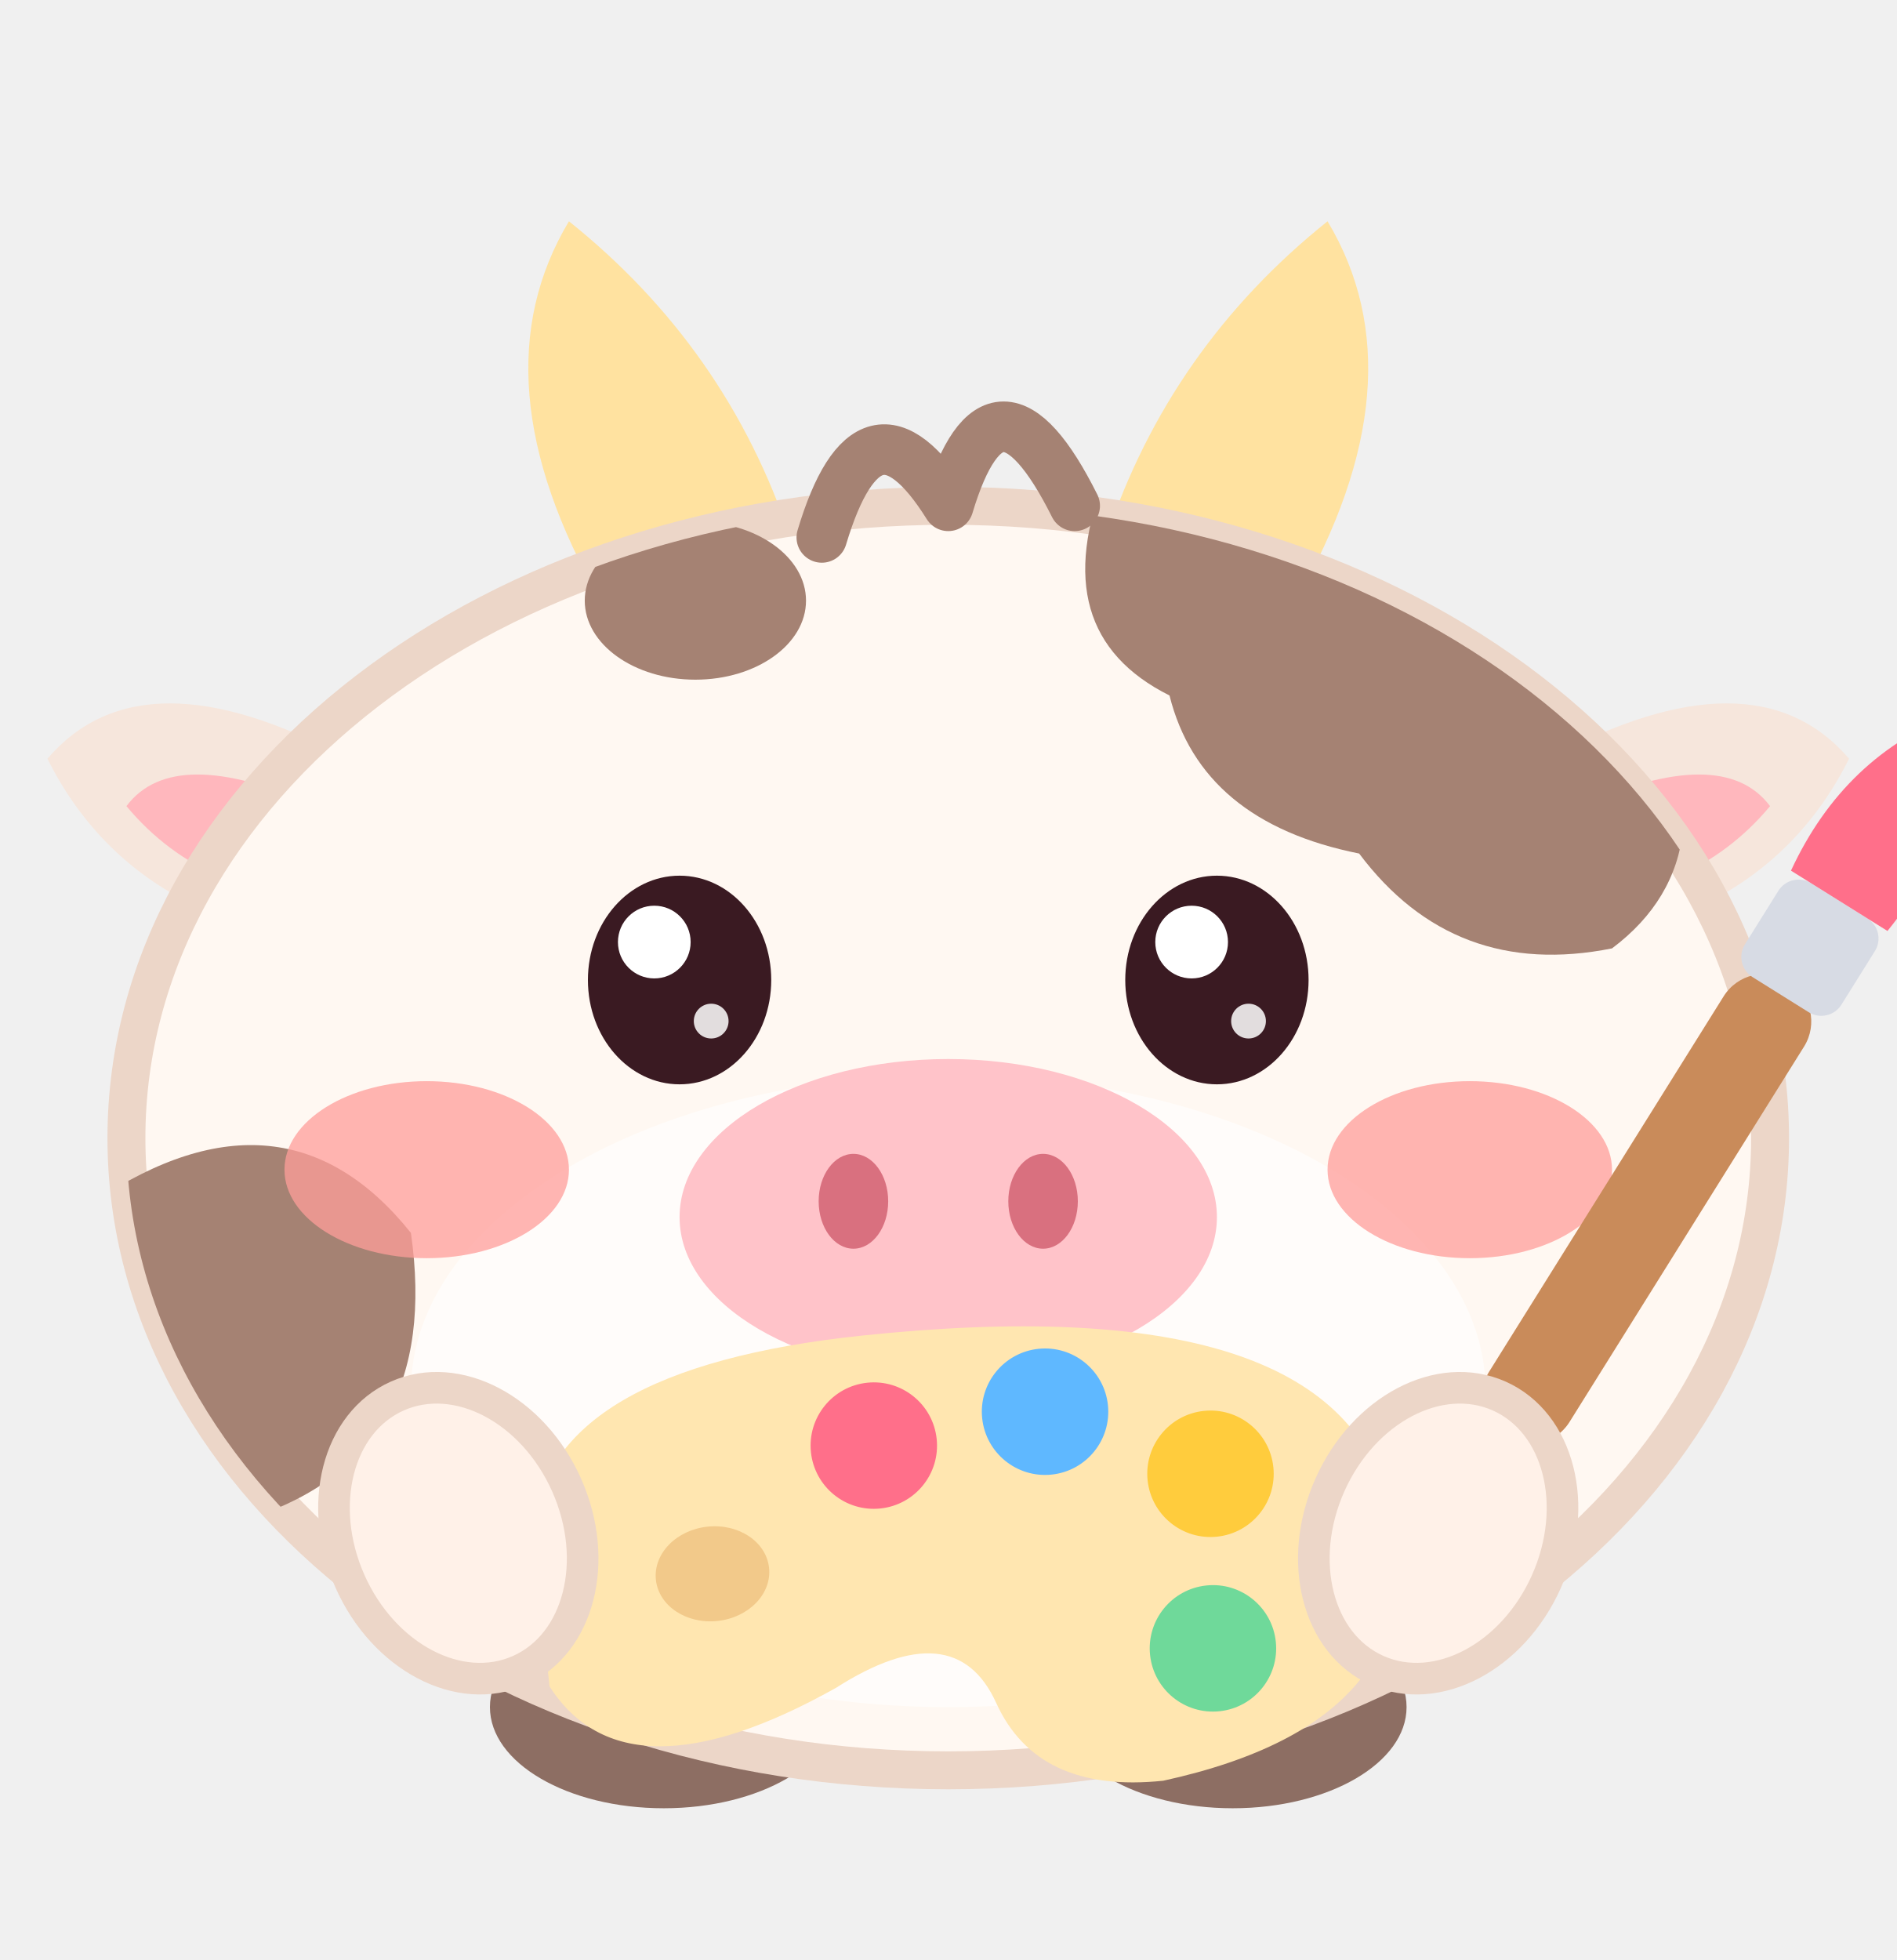
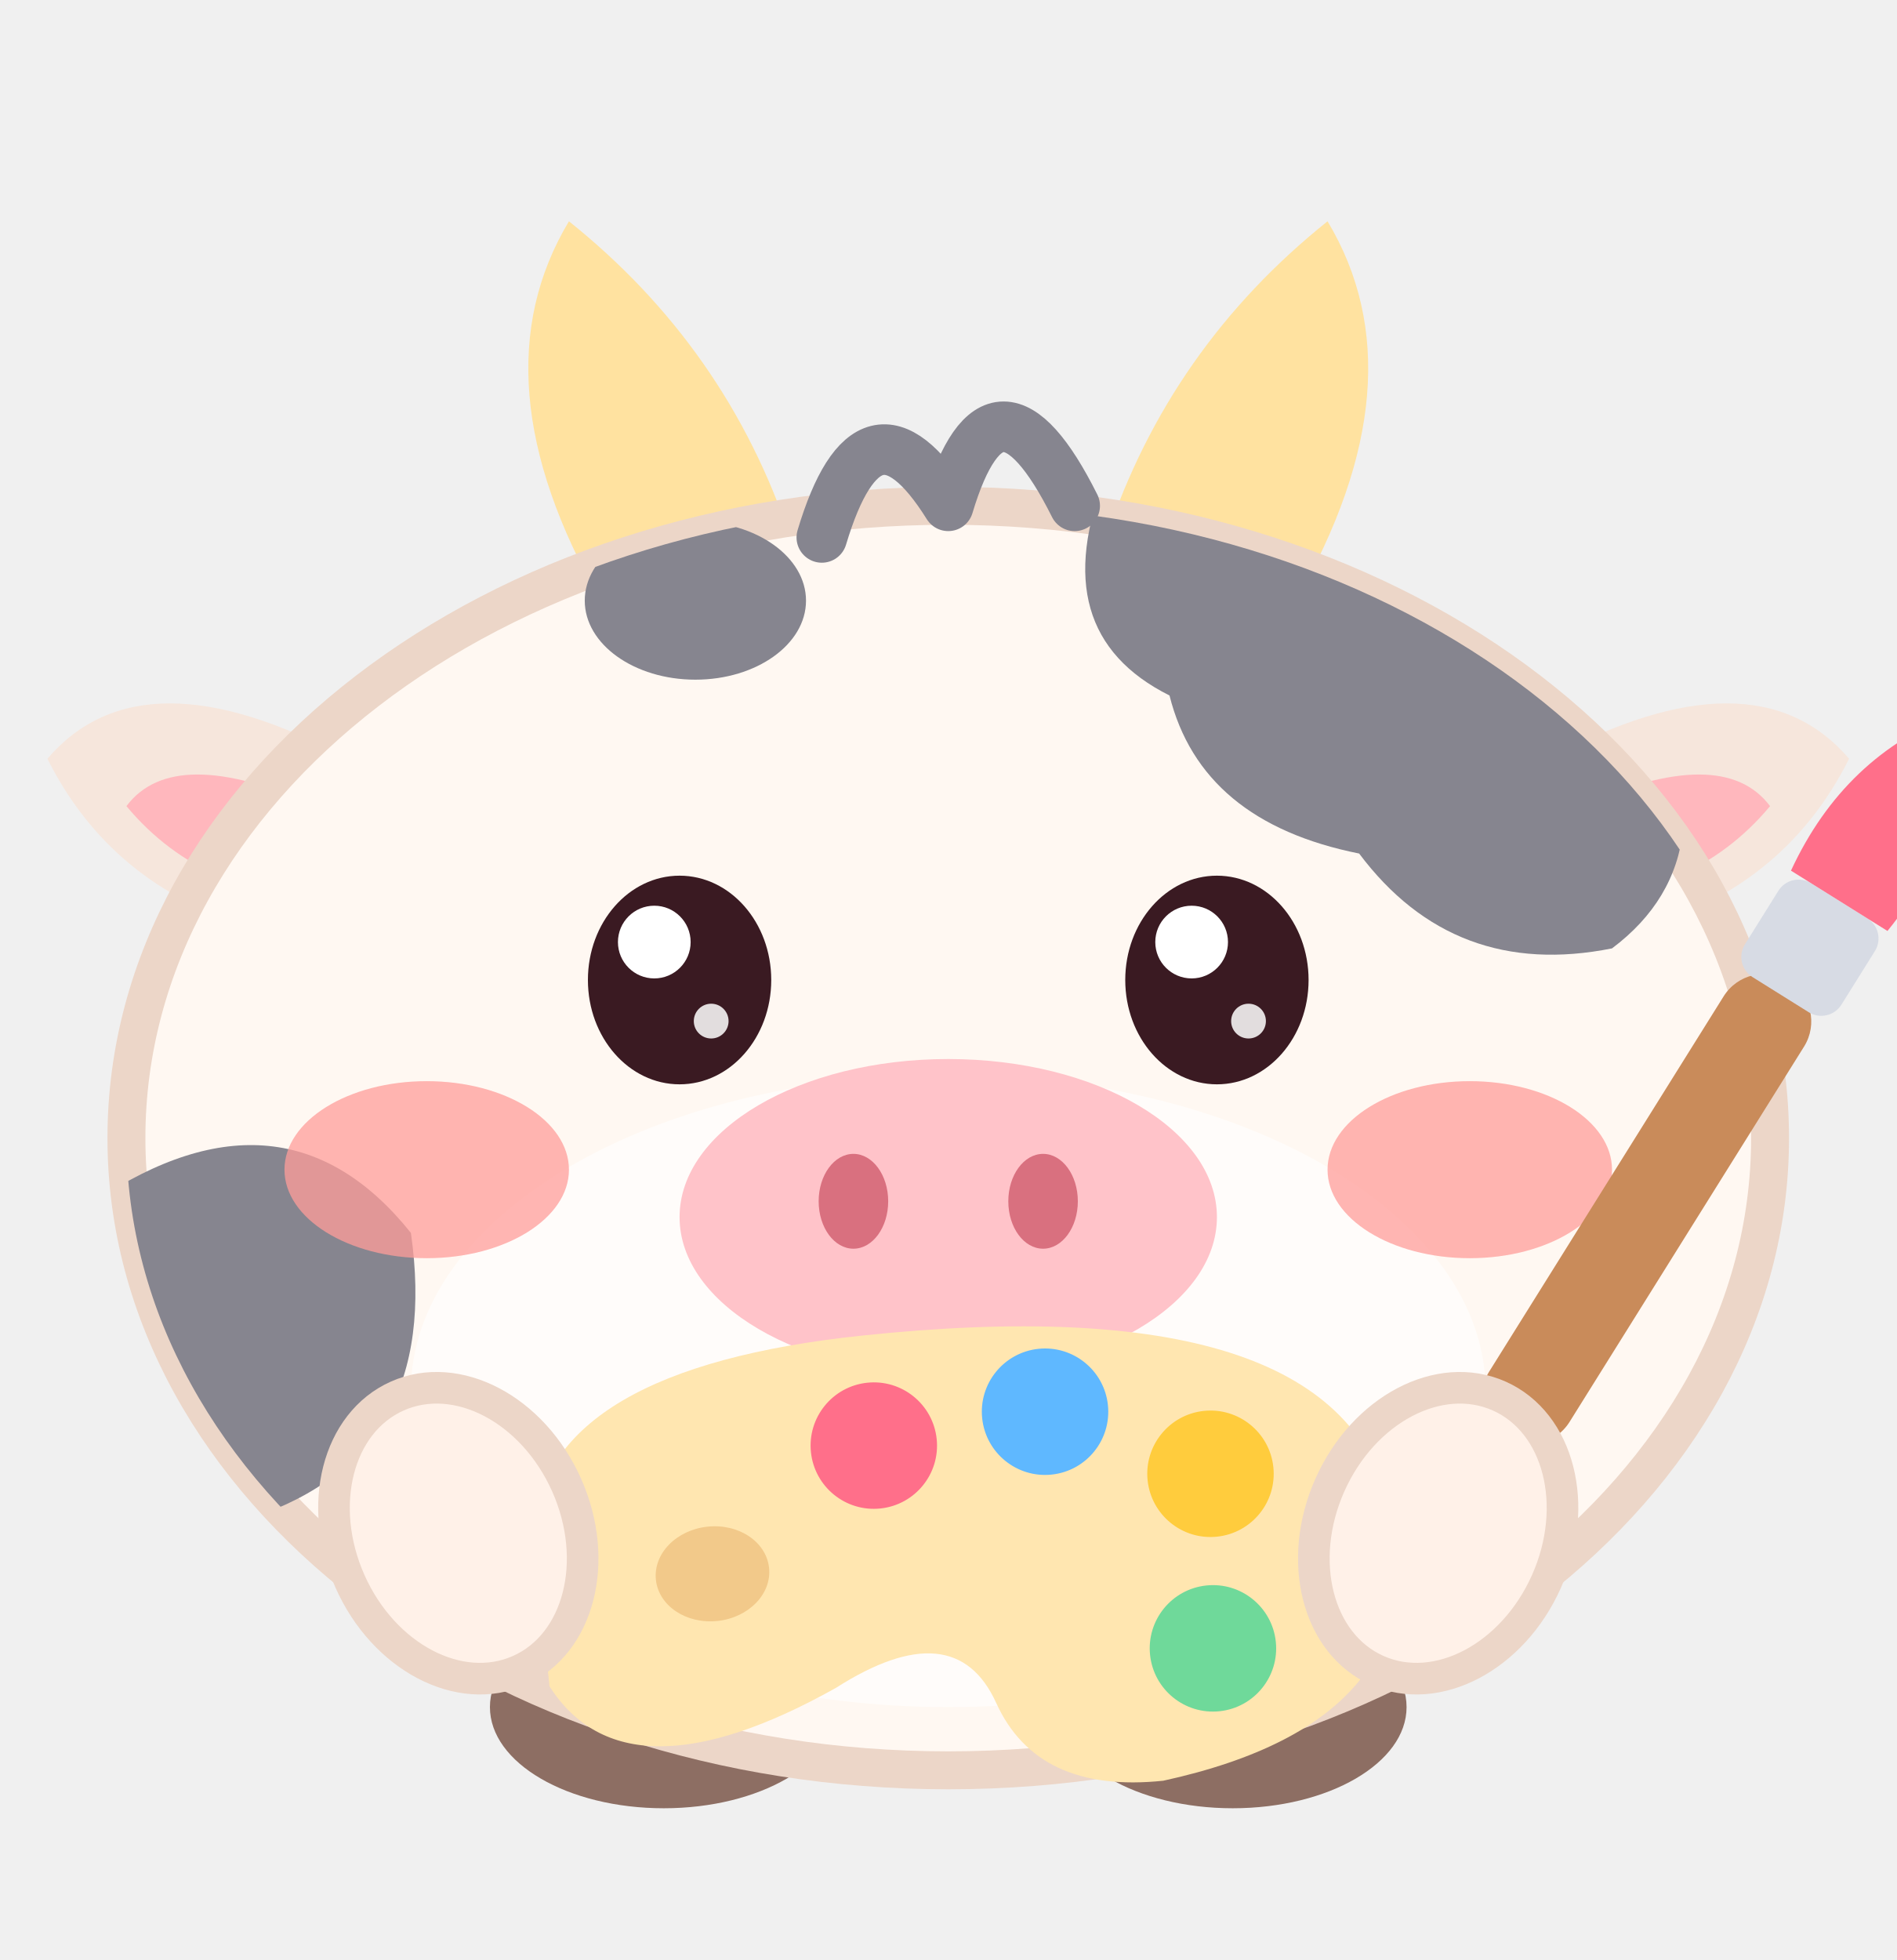
<svg xmlns="http://www.w3.org/2000/svg" viewBox="0 -2 120 124">
  <defs>
    <clipPath id="body">
      <ellipse cx="60" cy="70" rx="52" ry="40" />
    </clipPath>
  </defs>
  <ellipse cx="42" cy="106" rx="11" ry="6.4" fill="#8d6e63" />
  <ellipse cx="78" cy="106" rx="11" ry="6.4" fill="#8d6e63" />
  <path d="M38 36 Q30 22 36 12 Q46 20 50 32 Z" fill="#ffe2a0" />
  <path d="M82 36 Q90 22 84 12 Q74 20 70 32 Z" fill="#ffe2a0" />
  <path d="M22 46 Q9 39 3 46 Q9 58 26 58 Z" fill="#f6e6dc" />
  <path d="M20 49 Q11 45 8 49 Q13 55 22 55 Z" fill="#ffb7bd" />
  <path d="M98 46 Q111 39 117 46 Q111 58 94 58 Z" fill="#f6e6dc" />
  <path d="M100 49 Q109 45 112 49 Q107 55 98 55 Z" fill="#ffb7bd" />
  <ellipse cx="60" cy="70" rx="52" ry="40" fill="#fff8f2" stroke="#ecd6c8" stroke-width="2.4" />
-   <g clip-path="url(#body)" fill="#a58273">
+   <g clip-path="url(#body)" fill="#86858f">
    <path d="M70 28 Q90 26 104 40 Q110 52 102 58 Q92 60 86 52 Q76 50 74 42 Q66 38 70 28 Z" />
    <path d="M6 74 Q18 66 26 76 Q28 90 16 94 Q6 92 6 74 Z" />
    <ellipse cx="44" cy="36" rx="7" ry="5" />
  </g>
  <ellipse cx="60" cy="86" rx="34" ry="20" fill="#ffffff" opacity=".6" />
-   <path d="M52 32 Q55 22 60 30 Q63 20 68 30" fill="none" stroke="#a58273" stroke-width="3.2" stroke-linecap="round" stroke-linejoin="round" />
+   <path d="M52 32 Q55 22 60 30 Q63 20 68 30" fill="none" stroke="#86858f" stroke-width="3.2" stroke-linecap="round" stroke-linejoin="round" />
  <ellipse cx="43" cy="60" rx="5.8" ry="6.6" fill="#3a1a22" />
  <circle cx="41.4" cy="57.6" r="2.3" fill="#fff" />
  <circle cx="45" cy="62.6" r="1.1" fill="#fff" opacity=".85" />
  <ellipse cx="77" cy="60" rx="5.8" ry="6.6" fill="#3a1a22" />
  <circle cx="75.4" cy="57.6" r="2.3" fill="#fff" />
  <circle cx="79" cy="62.6" r="1.1" fill="#fff" opacity=".85" />
  <ellipse cx="27" cy="72" rx="9" ry="5.6" fill="#ff9d9a" opacity=".75" />
  <ellipse cx="93" cy="72" rx="9" ry="5.6" fill="#ff9d9a" opacity=".75" />
  <ellipse cx="60" cy="75" rx="17" ry="10" fill="#ffc3c9" />
  <ellipse cx="54" cy="74" rx="2.2" ry="3" fill="#d9707f" />
  <ellipse cx="66" cy="74" rx="2.2" ry="3" fill="#d9707f" />
  <g transform="rotate(-6 60 96)">
    <path d="M34 92 Q36 82 56 82 Q86 82 88 96 Q90 110 72 112 Q64 112 62 106 Q60 100 52 104 Q38 110 34 102 Z" fill="#ffe6b0" />
    <ellipse cx="45" cy="96" rx="3.6" ry="3" fill="#f2c98a" />
    <circle cx="56" cy="89" r="4" fill="#ff6f8a" />
    <circle cx="67" cy="88" r="4" fill="#5fb8ff" />
    <circle cx="77" cy="93" r="4" fill="#ffcc3d" />
    <circle cx="76" cy="104" r="4" fill="#6fd99a" />
  </g>
  <ellipse cx="29" cy="95" rx="7.5" ry="9.5" transform="rotate(-24 29 95)" fill="#fff1e8" stroke="#ecd6c8" stroke-width="2" />
  <g transform="translate(92 94) rotate(32)">
    <rect x="-3" y="-40" width="6" height="34" rx="3" fill="#c98b5a" />
    <rect x="-3.6" y="-46" width="7.2" height="7" rx="1.5" fill="#d7dbe4" />
    <path d="M-3.6 -46 q-1 -8 3.6 -14 q4.6 6 3.6 14 z" fill="#ff6f8a" />
  </g>
  <ellipse cx="91" cy="95" rx="7.5" ry="9.5" transform="rotate(24 91 95)" fill="#fff1e8" stroke="#ecd6c8" stroke-width="2" />
</svg>
